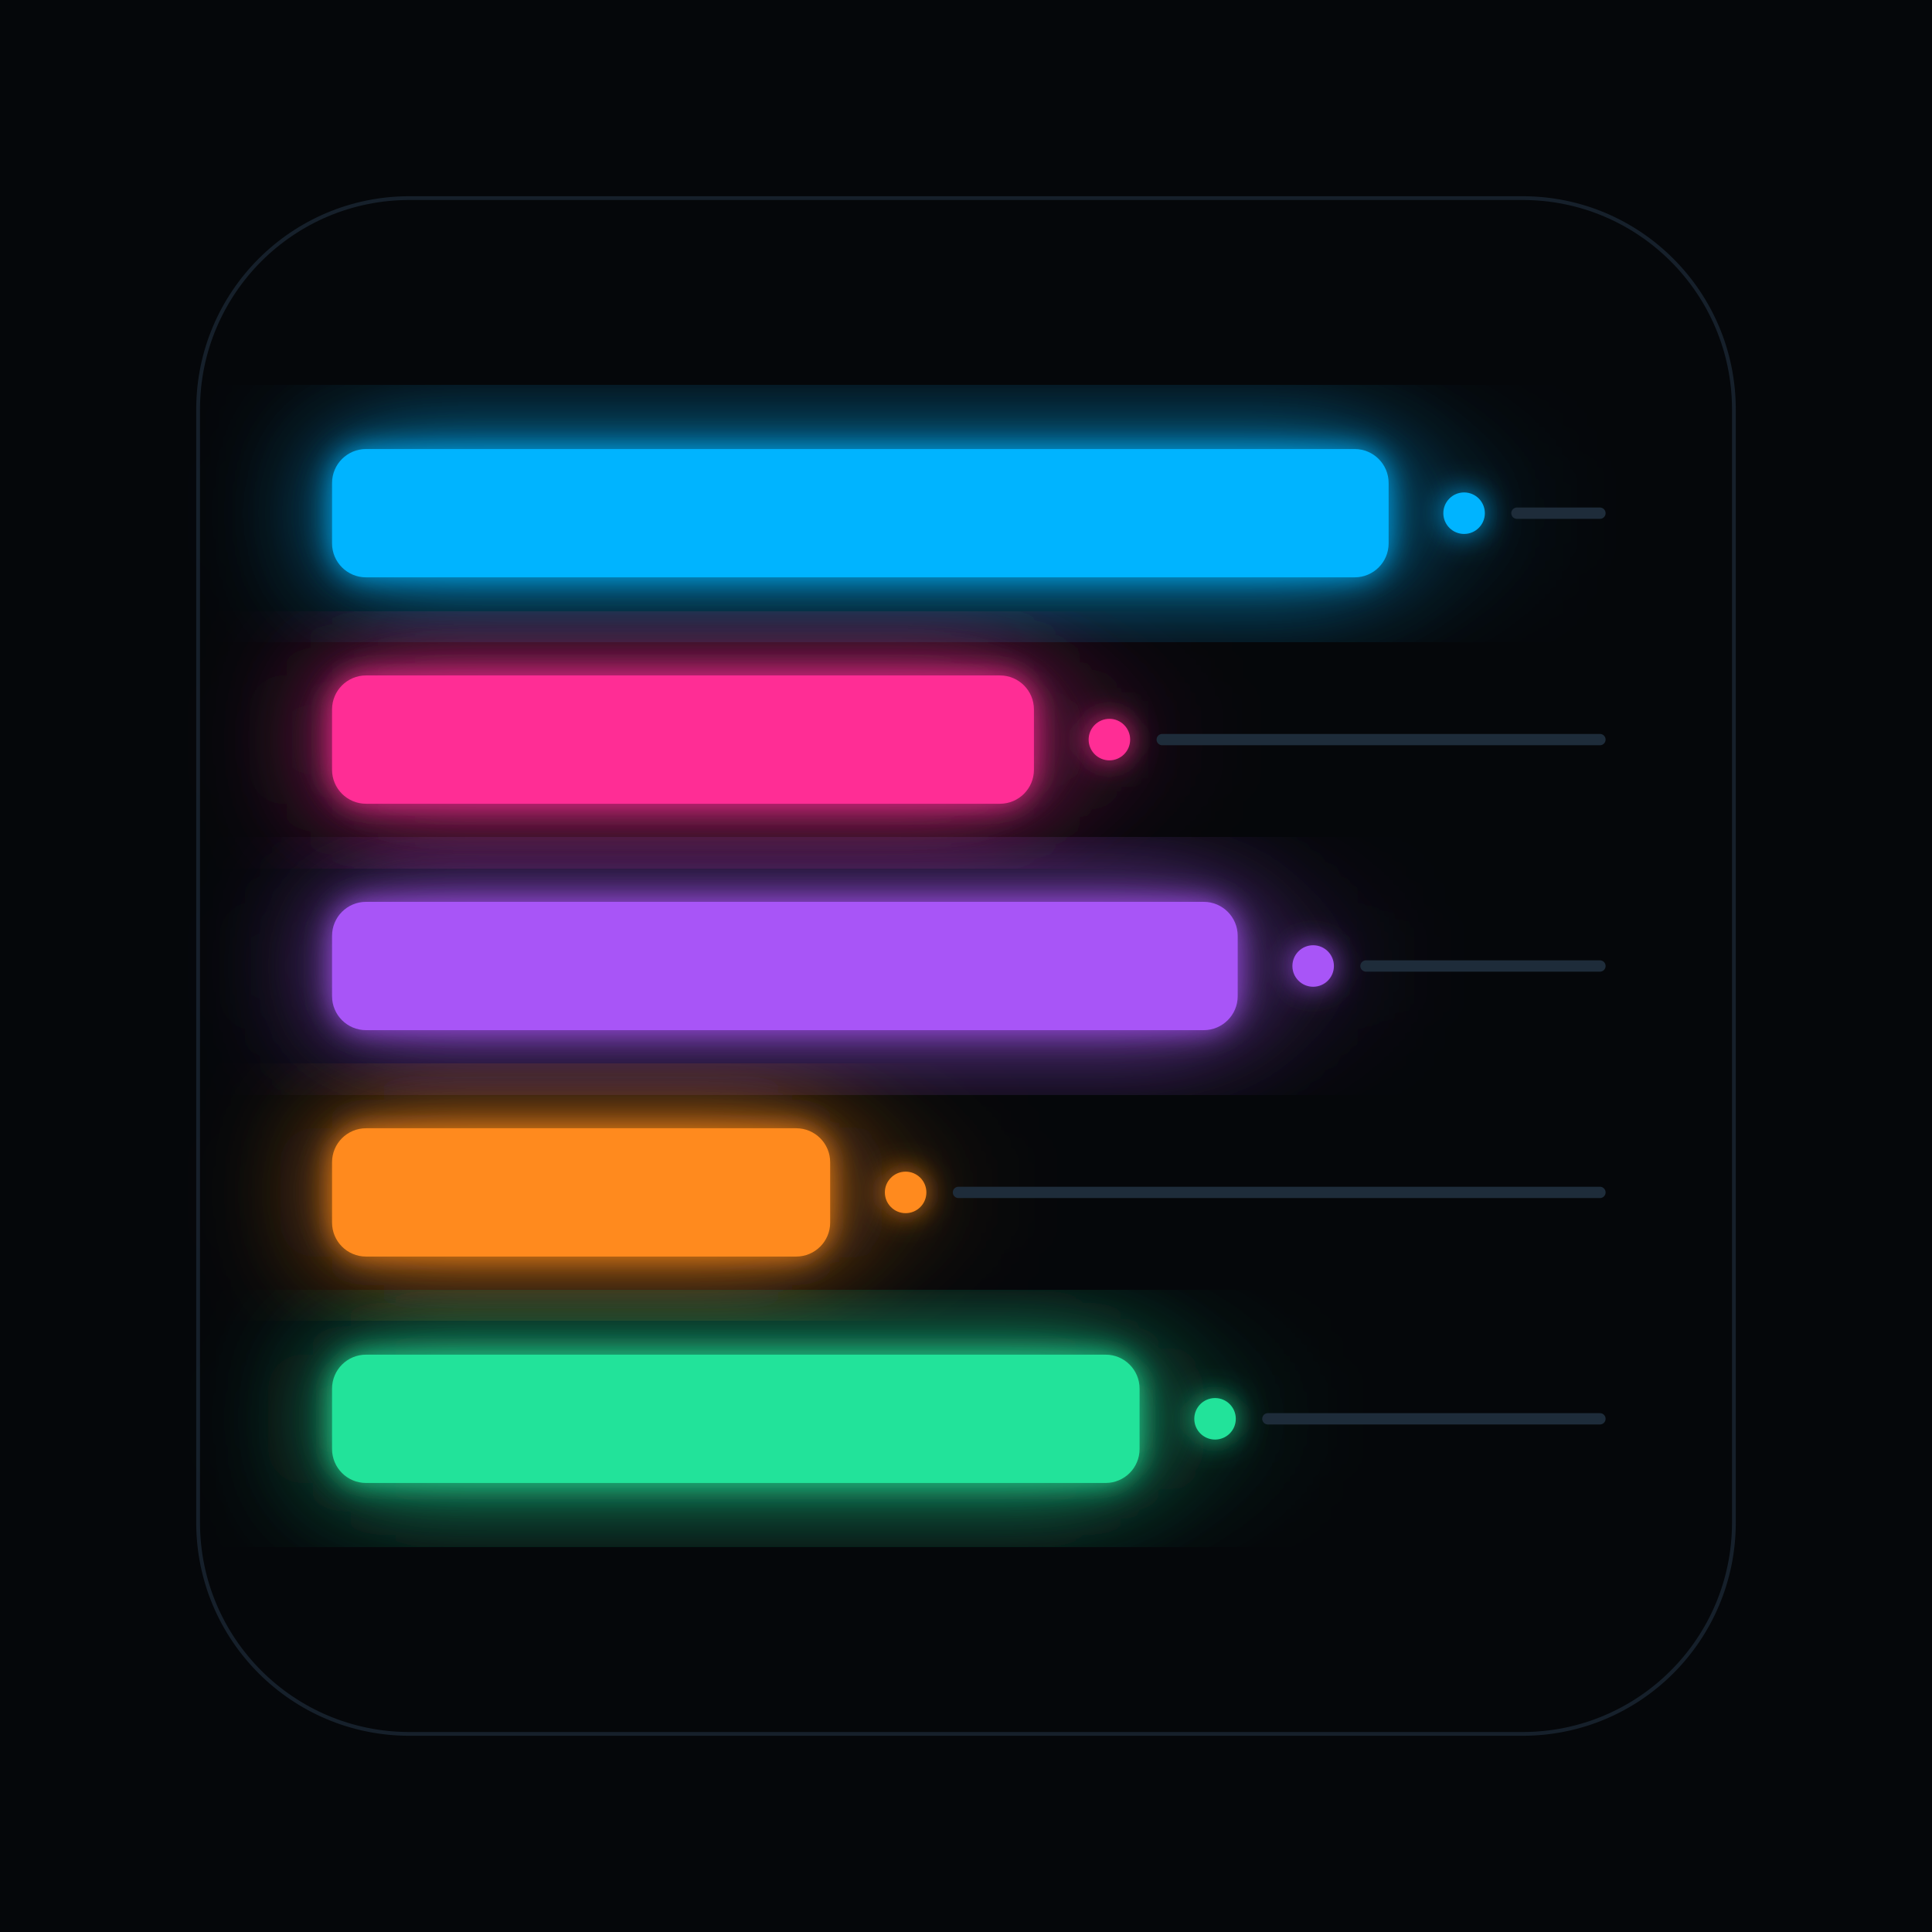
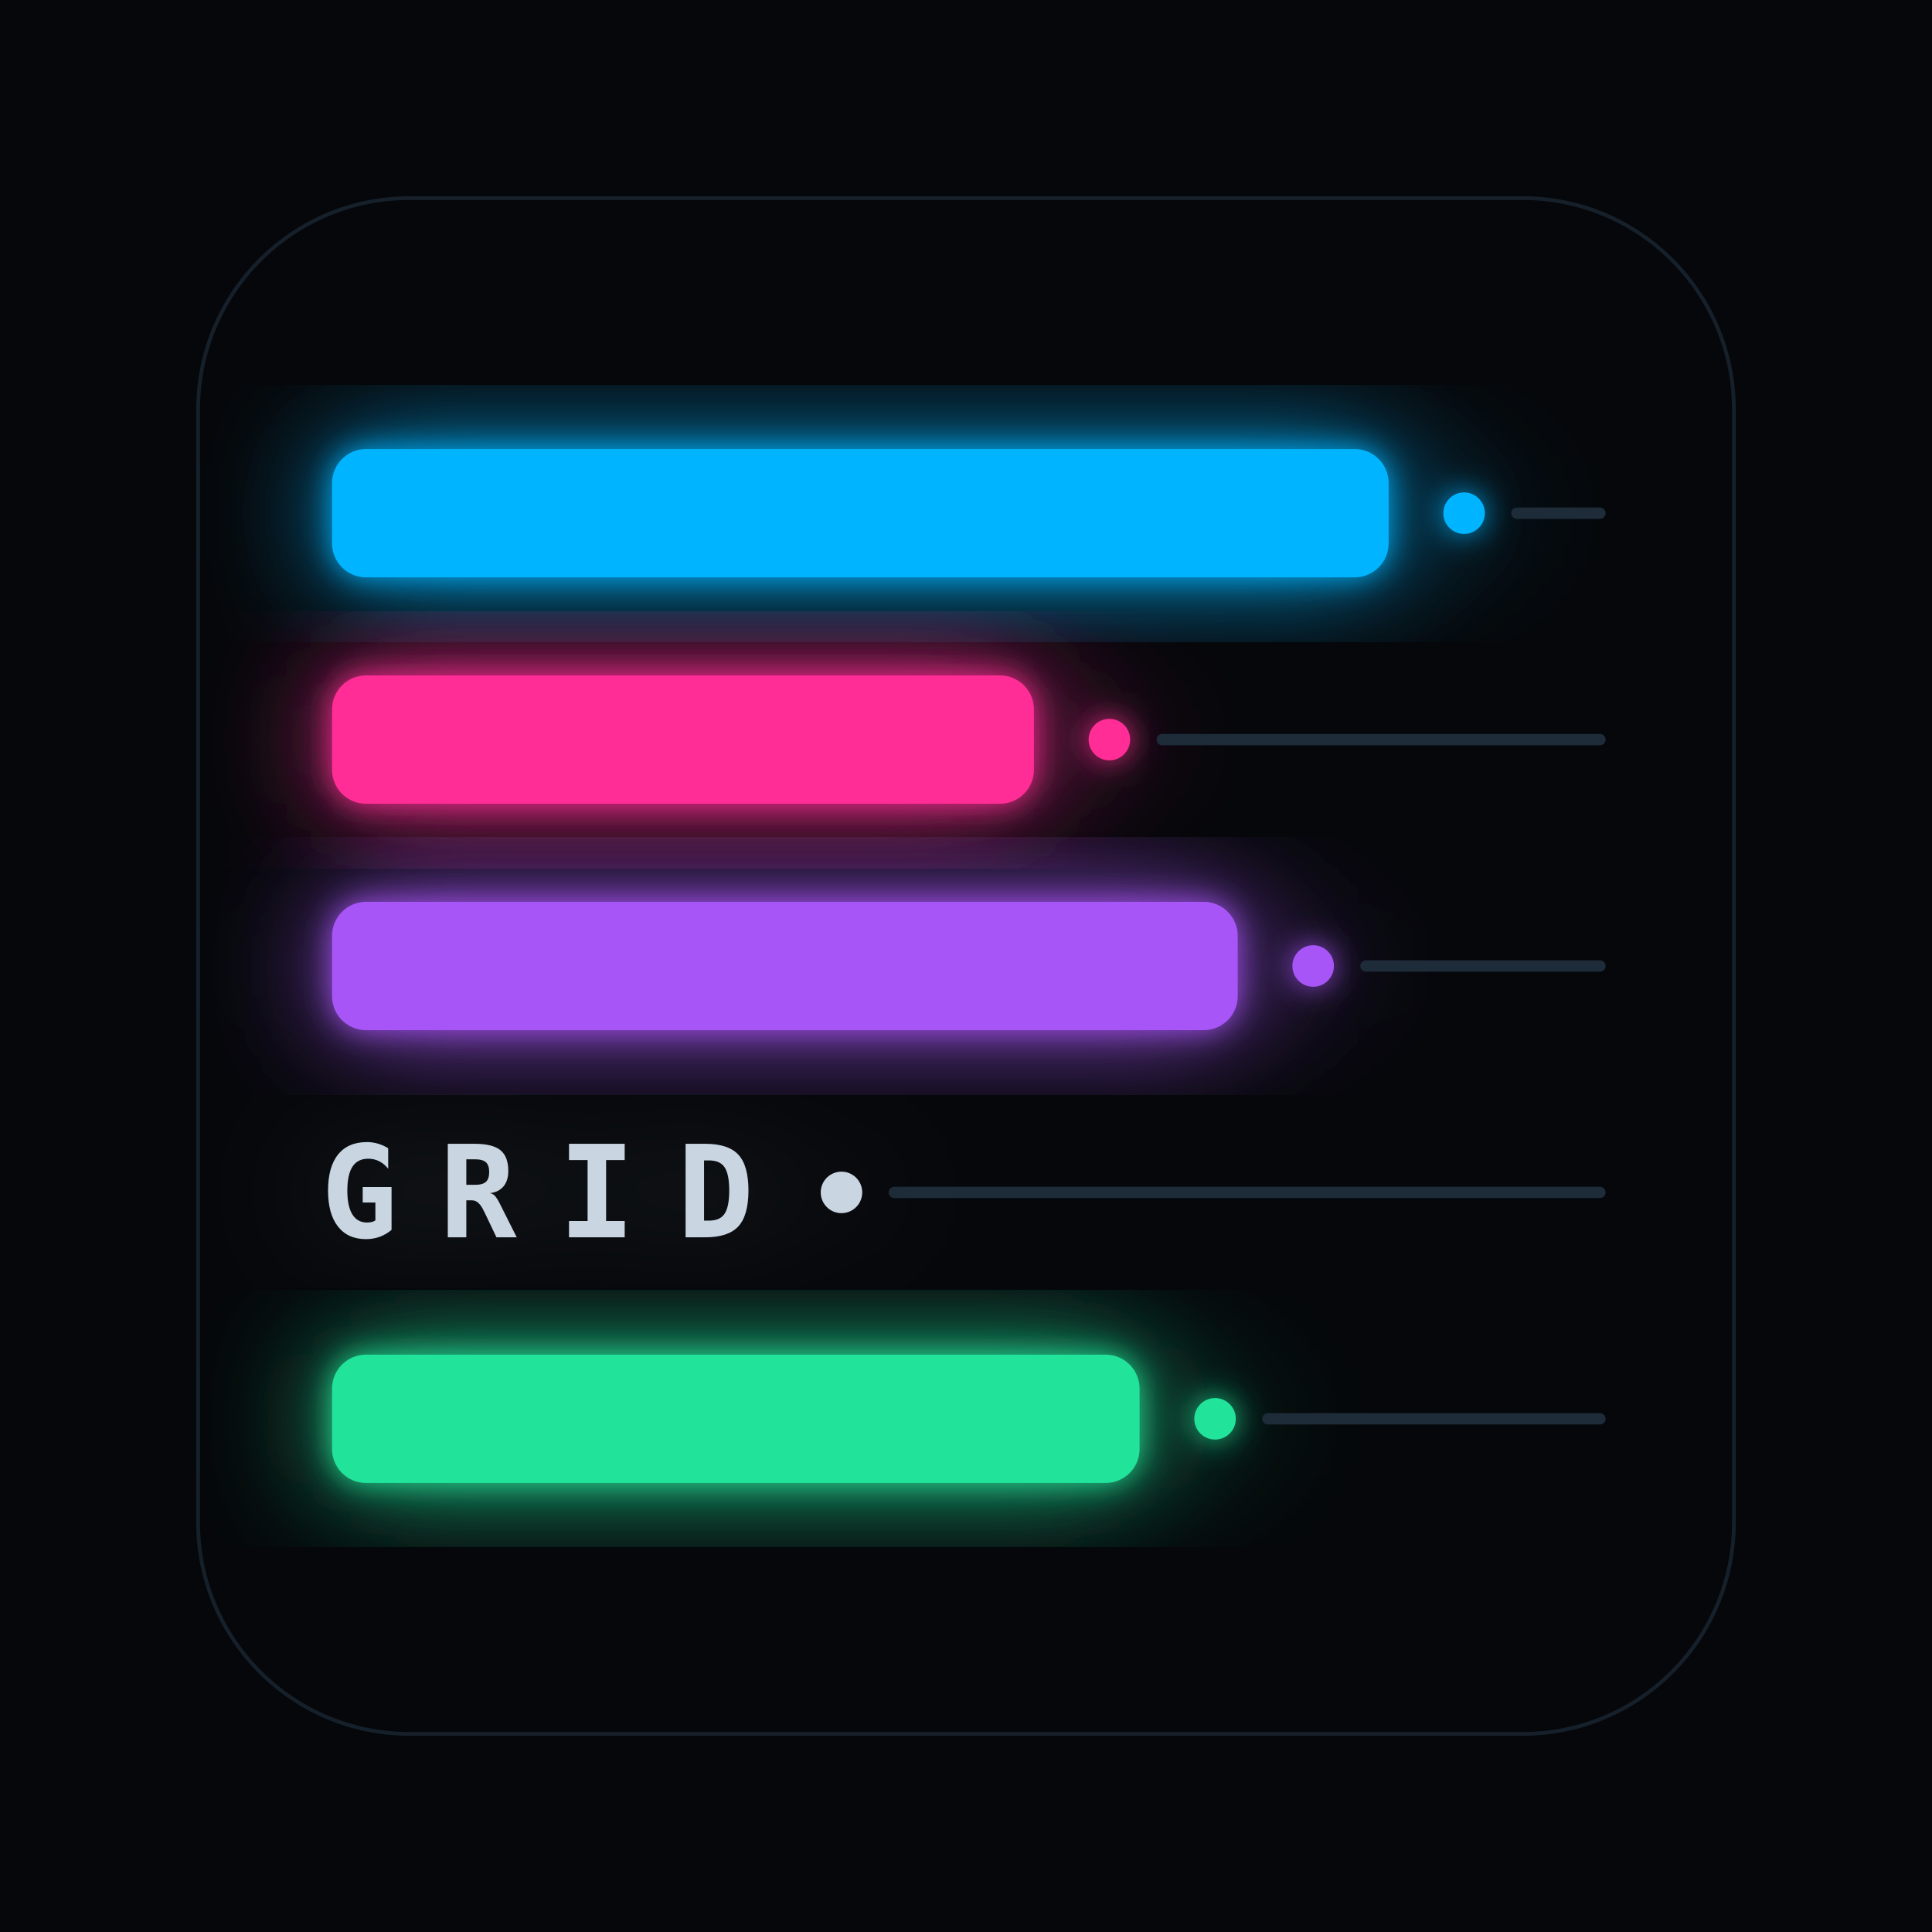
<svg xmlns="http://www.w3.org/2000/svg" width="512" height="512" viewBox="0 0 512 512">
  <defs>
    <filter id="wide" x="-50%" y="-50%" width="200%" height="200%">
      <feGaussianBlur stdDeviation="16" />
    </filter>
    <filter id="tight" x="-50%" y="-50%" width="200%" height="200%">
      <feGaussianBlur stdDeviation="4" />
    </filter>
  </defs>
  <rect width="512" height="512" fill="#05070A" />
  <rect x="52.5" y="52.5" width="407" height="407" rx="56" fill="none" stroke="#16202B" stroke-width="1" />
  <g>
    <g filter="url(#wide)" opacity=".60">
      <rect x="88" y="119" width="280" height="34" rx="9" fill="#00B4FF" />
      <circle cx="388" cy="136" r="5.5" fill="#00B4FF" />
    </g>
    <g filter="url(#wide)" opacity=".35">
      <rect x="88" y="119" width="280" height="34" rx="9" fill="#00B4FF" />
      <circle cx="388" cy="136" r="5.5" fill="#00B4FF" />
    </g>
    <g filter="url(#tight)" opacity=".90">
      <rect x="88" y="119" width="280" height="34" rx="9" fill="#00B4FF" />
      <circle cx="388" cy="136" r="5.5" fill="#00B4FF" />
    </g>
    <line x1="402" y1="136" x2="424" y2="136" stroke="#1E2C3A" stroke-width="3" stroke-linecap="round" />
    <rect x="88" y="119" width="280" height="34" rx="9" fill="#00B4FF" />
    <circle cx="388" cy="136" r="5.5" fill="#00B4FF" />
  </g>
  <g>
    <g filter="url(#wide)" opacity=".60">
      <rect x="88" y="179" width="186" height="34" rx="9" fill="#FF2D95" />
      <circle cx="294" cy="196" r="5.5" fill="#FF2D95" />
    </g>
    <g filter="url(#wide)" opacity=".35">
      <rect x="88" y="179" width="186" height="34" rx="9" fill="#FF2D95" />
      <circle cx="294" cy="196" r="5.5" fill="#FF2D95" />
    </g>
    <g filter="url(#tight)" opacity=".90">
      <rect x="88" y="179" width="186" height="34" rx="9" fill="#FF2D95" />
      <circle cx="294" cy="196" r="5.5" fill="#FF2D95" />
    </g>
    <line x1="308" y1="196" x2="424" y2="196" stroke="#1E2C3A" stroke-width="3" stroke-linecap="round" />
    <rect x="88" y="179" width="186" height="34" rx="9" fill="#FF2D95" />
    <circle cx="294" cy="196" r="5.5" fill="#FF2D95" />
  </g>
  <g>
    <g filter="url(#wide)" opacity=".60">
      <rect x="88" y="239" width="240" height="34" rx="9" fill="#A855F7" />
      <circle cx="348" cy="256" r="5.5" fill="#A855F7" />
    </g>
    <g filter="url(#wide)" opacity=".35">
      <rect x="88" y="239" width="240" height="34" rx="9" fill="#A855F7" />
      <circle cx="348" cy="256" r="5.5" fill="#A855F7" />
    </g>
    <g filter="url(#tight)" opacity=".90">
      <rect x="88" y="239" width="240" height="34" rx="9" fill="#A855F7" />
      <circle cx="348" cy="256" r="5.5" fill="#A855F7" />
    </g>
    <line x1="362" y1="256" x2="424" y2="256" stroke="#1E2C3A" stroke-width="3" stroke-linecap="round" />
    <rect x="88" y="239" width="240" height="34" rx="9" fill="#A855F7" />
    <circle cx="348" cy="256" r="5.5" fill="#A855F7" />
  </g>
  <g>
-     <g filter="url(#wide)" opacity=".60">
-       <rect x="88" y="299" width="132" height="34" rx="9" fill="#FF8A1E" />
-       <circle cx="240" cy="316" r="5.5" fill="#FF8A1E" />
+     <g filter="url(#wide)" opacity=".22">
+       <text x="85" y="327.9" font-family="ui-monospace, SFMono-Regular, Menlo, Consolas, 'DejaVu Sans Mono', monospace" font-size="34" font-weight="600" letter-spacing="11" fill="#C9D6E2">GRID</text>
+       <circle cx="223" cy="316" r="5.5" fill="#C9D6E2" />
    </g>
-     <g filter="url(#wide)" opacity=".35">
-       <rect x="88" y="299" width="132" height="34" rx="9" fill="#FF8A1E" />
-       <circle cx="240" cy="316" r="5.5" fill="#FF8A1E" />
-     </g>
-     <g filter="url(#tight)" opacity=".90">
-       <rect x="88" y="299" width="132" height="34" rx="9" fill="#FF8A1E" />
-       <circle cx="240" cy="316" r="5.5" fill="#FF8A1E" />
-     </g>
-     <line x1="254" y1="316" x2="424" y2="316" stroke="#1E2C3A" stroke-width="3" stroke-linecap="round" />
-     <rect x="88" y="299" width="132" height="34" rx="9" fill="#FF8A1E" />
-     <circle cx="240" cy="316" r="5.5" fill="#FF8A1E" />
+     <line x1="237" y1="316" x2="424" y2="316" stroke="#1E2C3A" stroke-width="3" stroke-linecap="round" />
+     <text x="85" y="327.9" font-family="ui-monospace, SFMono-Regular, Menlo, Consolas, 'DejaVu Sans Mono', monospace" font-size="34" font-weight="600" letter-spacing="11" fill="#C9D6E2">GRID</text>
+     <circle cx="223" cy="316" r="5.5" fill="#C9D6E2" />
  </g>
  <g>
    <g filter="url(#wide)" opacity=".60">
      <rect x="88" y="359" width="214" height="34" rx="9" fill="#22E39A" />
      <circle cx="322" cy="376" r="5.5" fill="#22E39A" />
    </g>
    <g filter="url(#wide)" opacity=".35">
      <rect x="88" y="359" width="214" height="34" rx="9" fill="#22E39A" />
      <circle cx="322" cy="376" r="5.5" fill="#22E39A" />
    </g>
    <g filter="url(#tight)" opacity=".90">
      <rect x="88" y="359" width="214" height="34" rx="9" fill="#22E39A" />
      <circle cx="322" cy="376" r="5.5" fill="#22E39A" />
    </g>
    <line x1="336" y1="376" x2="424" y2="376" stroke="#1E2C3A" stroke-width="3" stroke-linecap="round" />
    <rect x="88" y="359" width="214" height="34" rx="9" fill="#22E39A" />
    <circle cx="322" cy="376" r="5.5" fill="#22E39A" />
  </g>
</svg>
